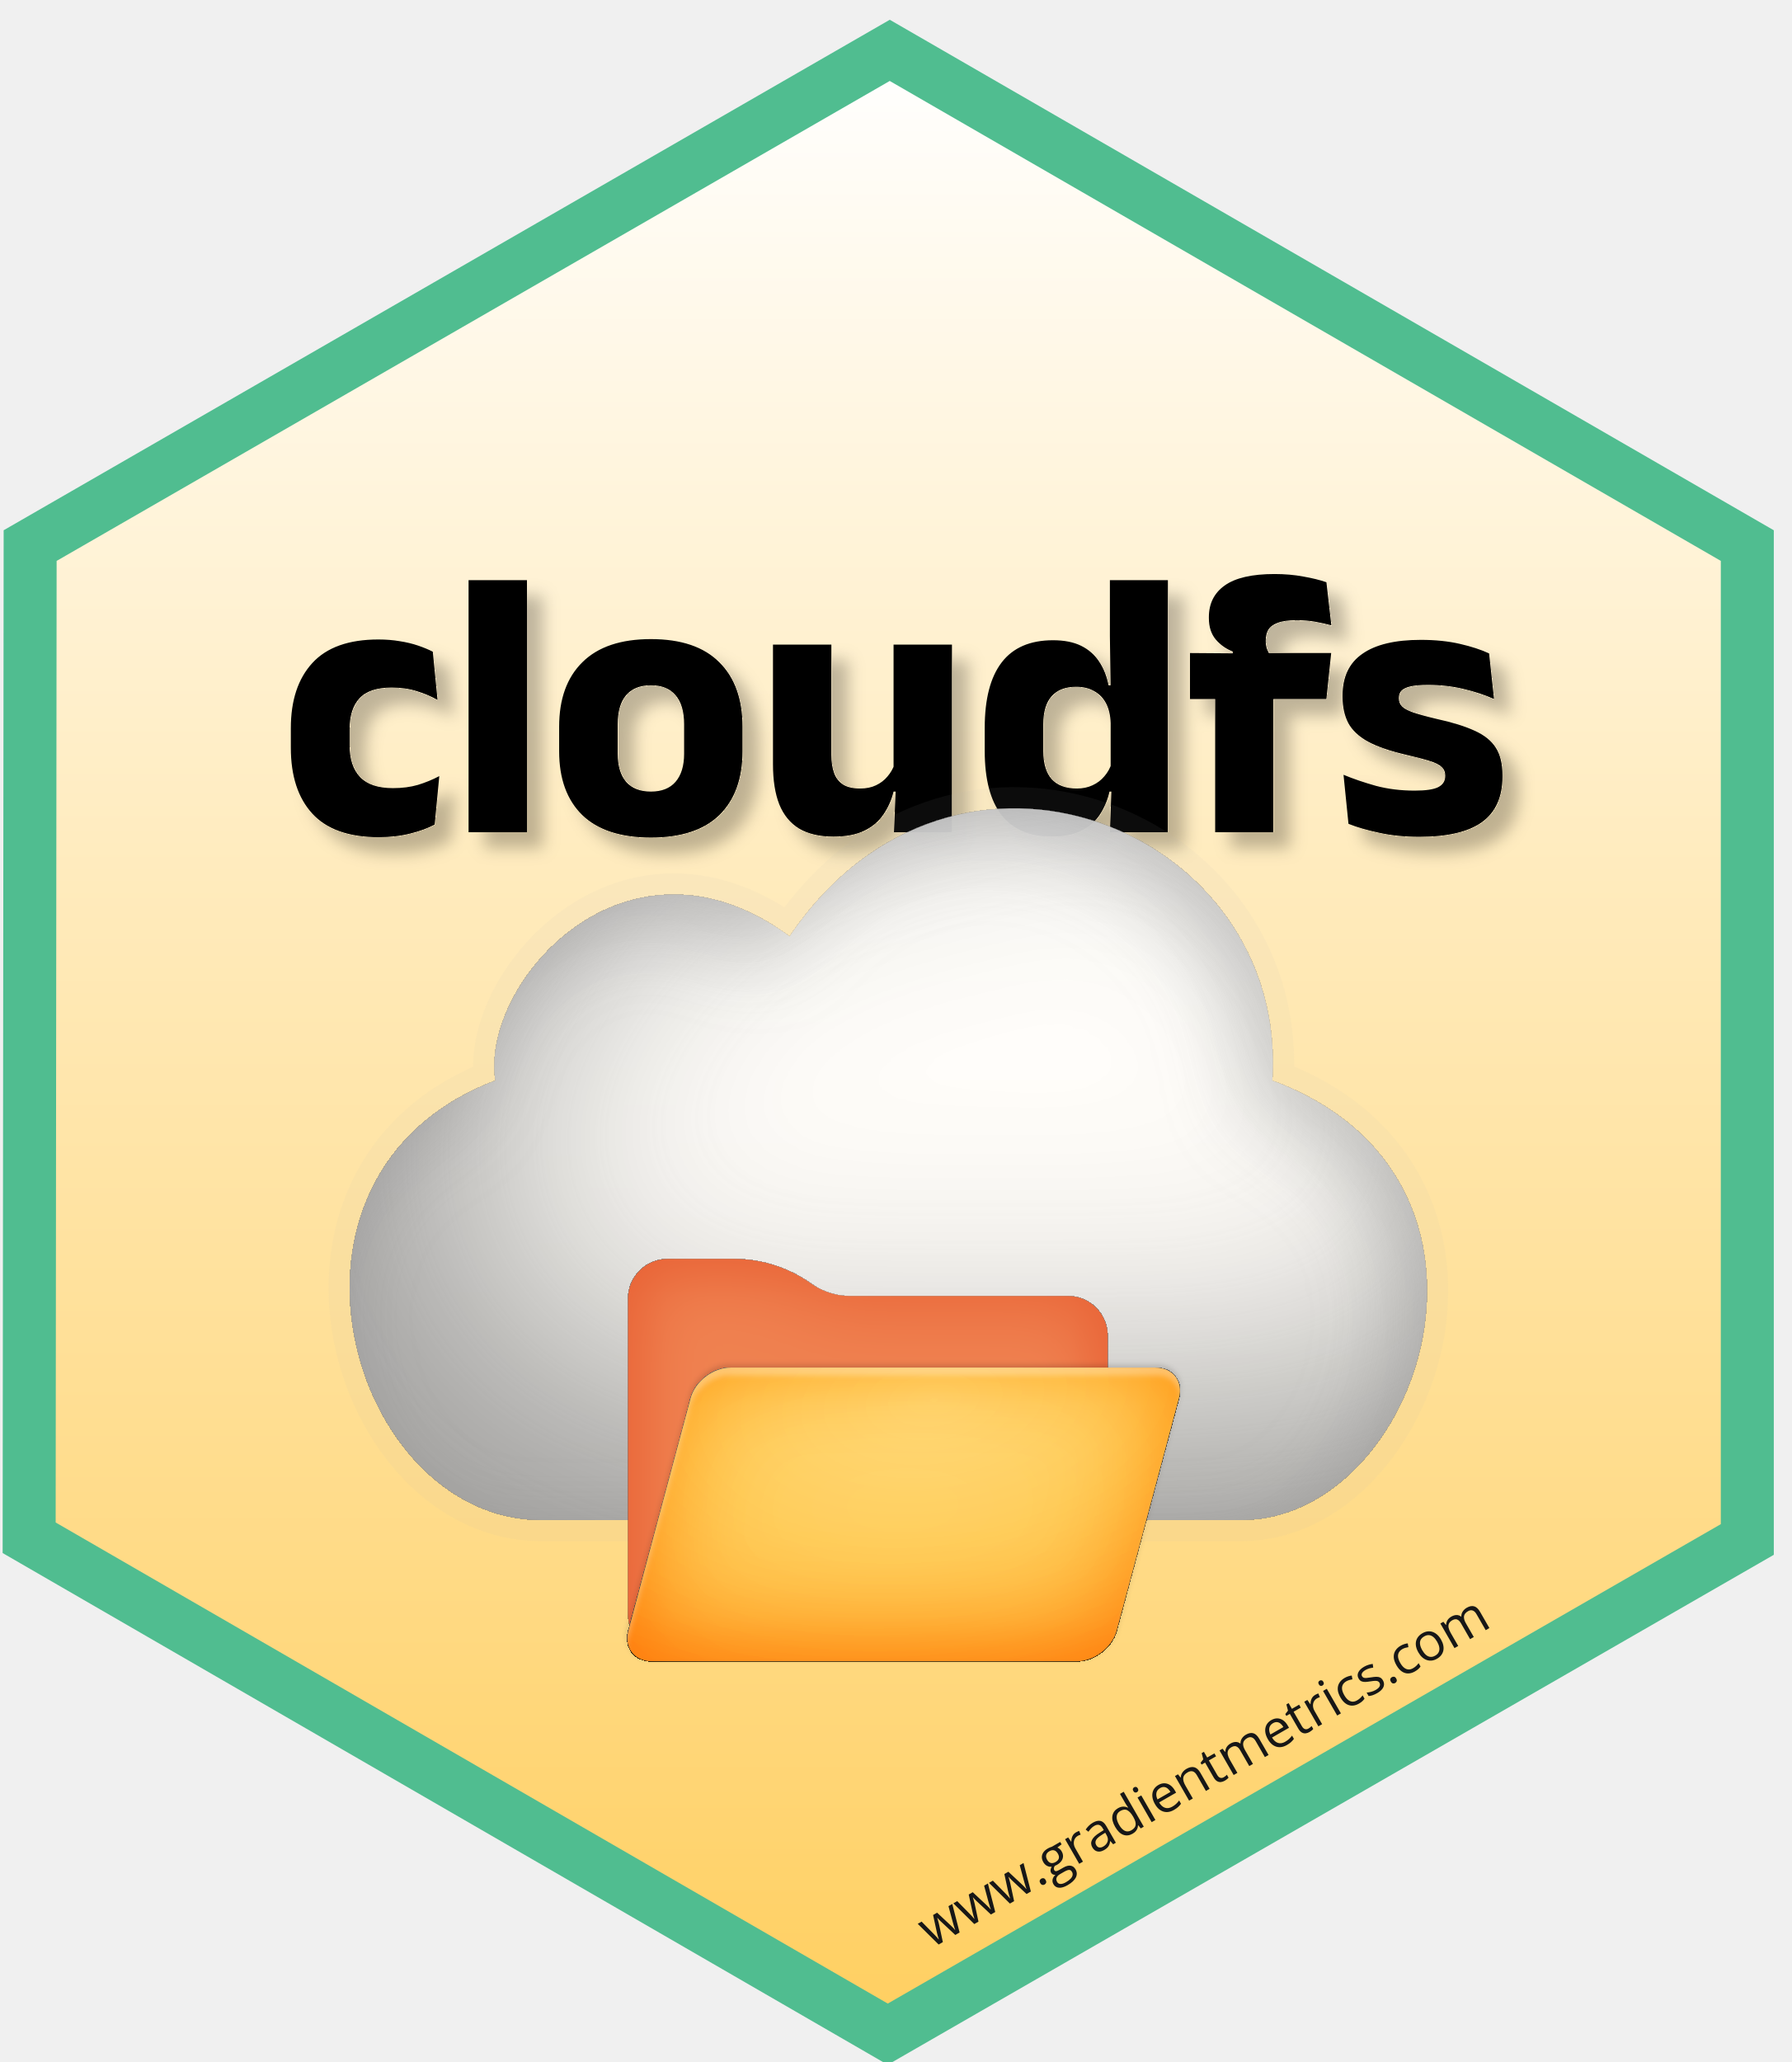
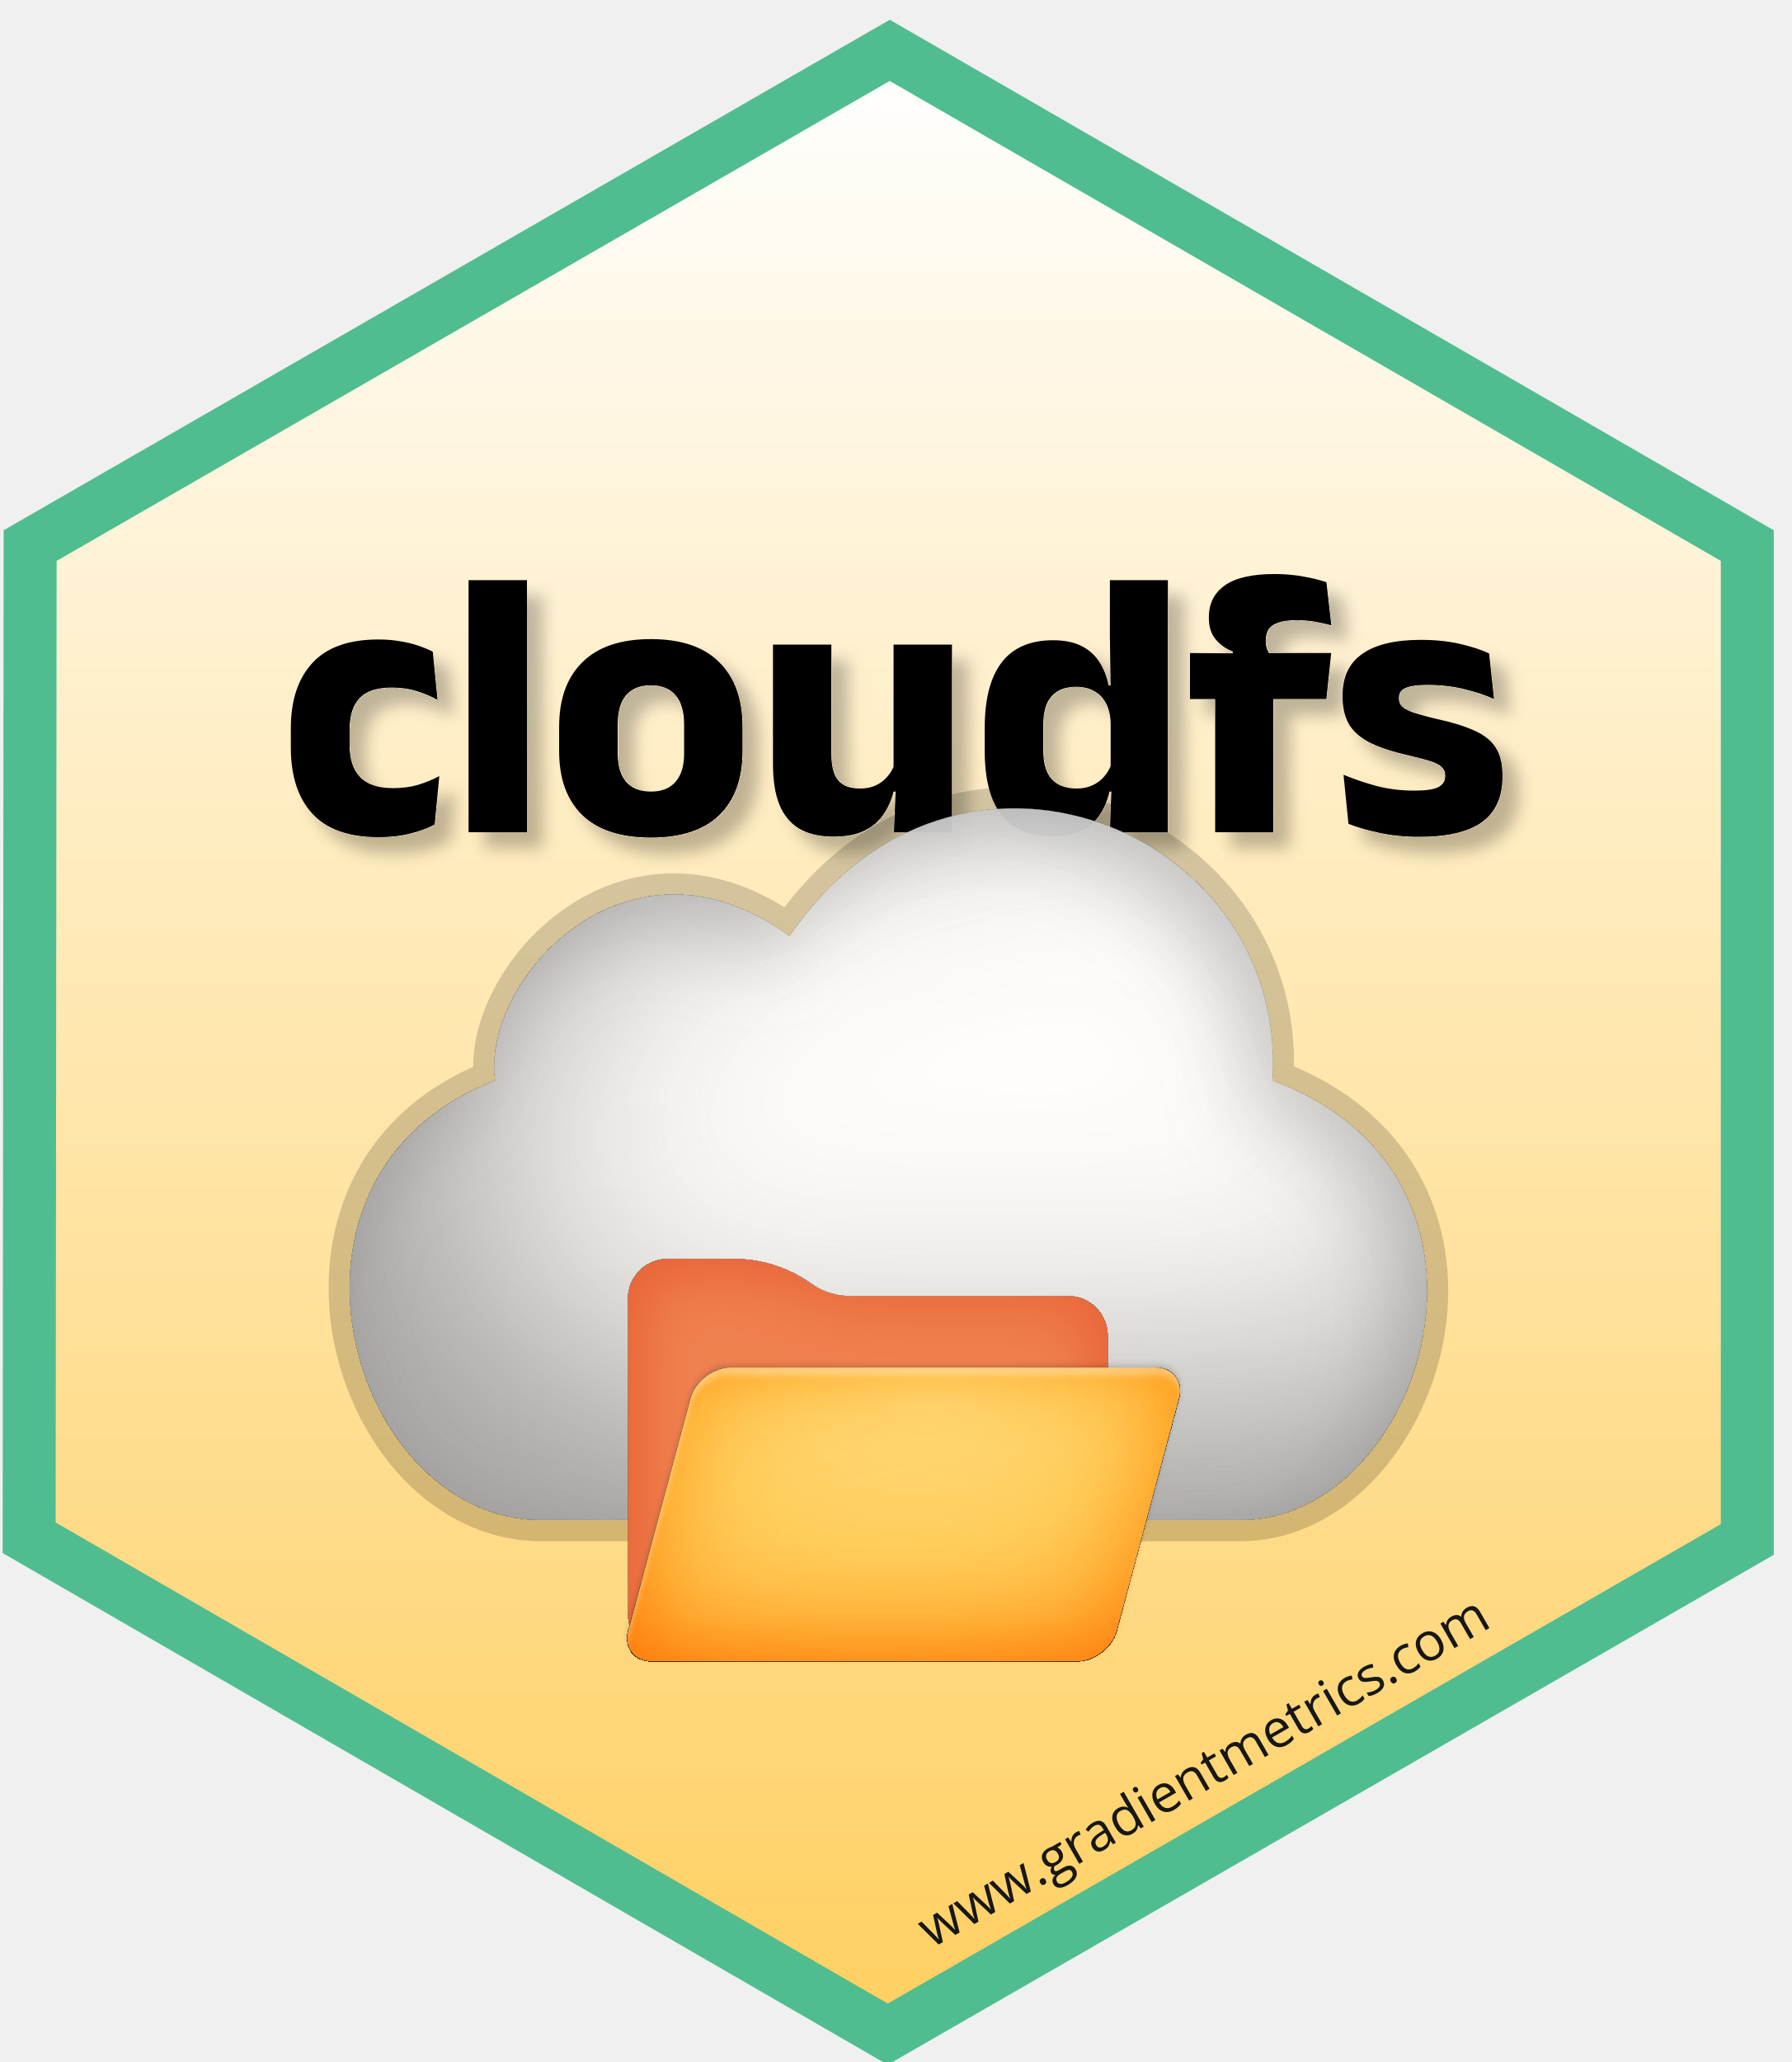
<svg xmlns="http://www.w3.org/2000/svg" width="676" height="778" viewBox="0 0 676 778" fill="none">
  <g clip-path="url(#clip0_2_2)">
    <path d="M11.375 205.85L11 580.201L335 767.5L659.375 580.85V205.85L335.76 19L11.375 205.85Z" fill="url(#paint0_linear_2_2)" stroke="#50BD90" stroke-width="20" />
    <g filter="url(#filter0_d_2_2)">
      <path d="M142.872 315.872C131.64 315.872 123.312 312.92 117.888 307.016C112.464 301.112 109.752 292.808 109.752 282.104V274.76C109.752 264.248 112.464 256.04 117.888 250.136C123.312 244.232 131.616 241.28 142.8 241.28C145.68 241.28 148.368 241.496 150.864 241.928C153.36 242.312 155.664 242.864 157.776 243.584C159.888 244.304 161.736 245.072 163.32 245.888L165.12 264.104C162.768 262.76 160.176 261.656 157.344 260.792C154.512 259.88 151.32 259.424 147.768 259.424C142.2 259.424 138.168 260.768 135.672 263.456C133.176 266.144 131.928 270.032 131.928 275.12V281.24C131.928 286.424 133.248 290.408 135.888 293.192C138.528 295.976 142.656 297.368 148.272 297.368C151.776 297.368 154.92 296.96 157.704 296.144C160.536 295.28 163.224 294.176 165.768 292.832L164.04 311.12C161.544 312.464 158.472 313.592 154.824 314.504C151.176 315.416 147.192 315.872 142.872 315.872ZM176.822 314V218.888H198.854V314H176.822ZM245.634 316.016C234.21 316.016 225.57 313.184 219.714 307.52C213.906 301.808 211.002 293.792 211.002 283.472V274.184C211.002 263.72 213.93 255.608 219.786 249.848C225.642 244.04 234.258 241.136 245.634 241.136C257.01 241.136 265.602 244.04 271.41 249.848C277.266 255.608 280.194 263.72 280.194 274.184V283.472C280.194 293.792 277.29 301.808 271.482 307.52C265.674 313.184 257.058 316.016 245.634 316.016ZM245.634 298.664C249.714 298.664 252.81 297.44 254.922 294.992C257.082 292.496 258.162 288.968 258.162 284.408V273.248C258.162 268.448 257.082 264.8 254.922 262.304C252.81 259.808 249.714 258.56 245.634 258.56C241.554 258.56 238.434 259.808 236.274 262.304C234.162 264.8 233.106 268.448 233.106 273.248V284.408C233.106 288.968 234.162 292.496 236.274 294.992C238.434 297.44 241.554 298.664 245.634 298.664ZM313.728 243.224V284.84C313.728 287.432 314.064 289.688 314.736 291.608C315.408 293.48 316.536 294.944 318.12 296C319.704 297.008 321.864 297.512 324.6 297.512C326.904 297.512 328.896 297.104 330.576 296.288C332.304 295.472 333.744 294.368 334.896 292.976C336.096 291.584 336.984 290.048 337.56 288.368L340.944 298.664H337.2C336.432 301.832 335.16 304.712 333.384 307.304C331.656 309.896 329.256 311.936 326.184 313.424C323.16 314.912 319.272 315.656 314.52 315.656C309.288 315.656 304.968 314.648 301.56 312.632C298.2 310.568 295.704 307.52 294.072 303.488C292.488 299.456 291.696 294.416 291.696 288.368V243.224H313.728ZM359.232 243.224V314H337.344L338.064 296.288L337.2 294.272V243.224H359.232ZM396.731 315.656C388.475 315.656 382.211 312.944 377.939 307.52C373.715 302.096 371.603 294.032 371.603 283.328V274.616C371.603 263.72 373.739 255.488 378.011 249.92C382.283 244.352 388.739 241.568 397.379 241.568C401.603 241.568 405.131 242.264 407.963 243.656C410.795 245.048 413.051 247.016 414.731 249.56C416.459 252.104 417.659 255.104 418.331 258.56H424.307L419.123 272.816C419.027 269.888 418.451 267.416 417.395 265.4C416.339 263.384 414.851 261.848 412.931 260.792C411.059 259.688 408.779 259.136 406.091 259.136C402.059 259.136 398.987 260.312 396.875 262.664C394.763 265.016 393.707 268.544 393.707 273.248V283.4C393.707 288.056 394.763 291.584 396.875 293.984C399.035 296.336 402.203 297.512 406.379 297.512C408.587 297.512 410.555 297.104 412.283 296.288C414.059 295.472 415.547 294.344 416.747 292.904C417.995 291.464 418.907 289.832 419.483 288.008L424.883 298.664H418.691C417.971 301.832 416.771 304.712 415.091 307.304C413.411 309.896 411.083 311.936 408.107 313.424C405.131 314.912 401.339 315.656 396.731 315.656ZM418.835 314L419.483 296.072L419.123 292.328V263.672V260.576L418.835 240.056V218.888H440.723V314H418.835ZM480.957 216.584C484.845 216.584 488.445 216.896 491.757 217.52C495.117 218.096 498.045 218.816 500.541 219.68L502.413 235.952C500.493 235.424 498.453 234.968 496.293 234.584C494.133 234.2 491.781 234.008 489.237 234.008C486.213 234.008 483.837 234.344 482.109 235.016C480.429 235.64 479.253 236.528 478.581 237.68C477.957 238.784 477.645 240.128 477.645 241.712V241.856C477.645 243.008 477.813 244.04 478.149 244.952C478.533 245.864 478.965 246.728 479.445 247.544L465.189 248.048V245.816C462.693 244.856 460.557 243.344 458.781 241.28C457.053 239.216 456.189 236.528 456.189 233.216V232.856C456.189 227.72 458.181 223.736 462.165 220.904C466.197 218.024 472.461 216.584 480.957 216.584ZM458.565 314V252.584H480.525V314H458.565ZM449.061 263.744V246.392L468.069 246.536L476.421 246.392H502.341L500.541 263.744H449.061ZM535.653 315.728C530.037 315.728 524.973 315.224 520.461 314.216C515.949 313.256 512.085 312.128 508.869 310.832L506.997 292.328C510.693 293.864 514.773 295.256 519.237 296.504C523.749 297.704 528.621 298.304 533.853 298.304C538.029 298.304 540.981 297.872 542.709 297.008C544.485 296.096 545.373 294.704 545.373 292.832V292.544C545.373 291.248 544.917 290.192 544.005 289.376C543.141 288.512 541.605 287.744 539.397 287.072C537.237 286.4 534.189 285.608 530.253 284.696C524.349 283.304 519.669 281.672 516.213 279.8C512.757 277.88 510.285 275.552 508.797 272.816C507.357 270.032 506.637 266.744 506.637 262.952V262.376C506.637 255.368 509.133 250.136 514.125 246.68C519.117 243.176 526.461 241.424 536.157 241.424C541.629 241.424 546.549 241.928 550.917 242.936C555.285 243.944 558.957 245.144 561.933 246.536L563.805 263.744C560.349 262.208 556.485 260.936 552.213 259.928C547.989 258.92 543.549 258.416 538.893 258.416C536.061 258.416 533.829 258.608 532.197 258.992C530.613 259.376 529.485 259.928 528.813 260.648C528.189 261.368 527.877 262.256 527.877 263.312V263.528C527.877 264.68 528.261 265.664 529.029 266.48C529.797 267.296 531.189 268.064 533.205 268.784C535.269 269.504 538.221 270.32 542.061 271.232C548.013 272.528 552.813 274.016 556.461 275.696C560.109 277.328 562.773 279.464 564.453 282.104C566.133 284.696 566.973 288.152 566.973 292.472V293.12C566.973 300.752 564.405 306.44 559.269 310.184C554.133 313.88 546.261 315.728 535.653 315.728Z" fill="black" />
    </g>
    <g filter="url(#filter1_ii_2_2)">
      <path d="M297.974 353.325C236.223 307.992 181.333 370.941 186.947 407.713C94.008 443.239 132.057 573.5 204.412 573.5H468.258C536.246 573.5 579.285 444.485 480.109 407.713C486.347 312.978 360.349 261.083 297.974 353.325Z" fill="white" fill-opacity="0.93" />
    </g>
-     <path d="M189.685 375.5C184.677 385.254 182.005 395.669 182.644 405.121C136.32 424.308 122.688 466.934 129.763 504.666C136.905 542.753 165.589 577.5 204.412 577.5H468.258C504.933 577.5 533.748 543.019 540.803 505.128C544.368 485.977 542.533 465.481 533.218 447.306C524.212 429.735 508.353 414.608 484.255 405.021C487.935 309.308 361.779 257.634 296.993 347.739C282.095 337.662 267.436 333.426 253.756 333.527C239.081 333.635 225.825 338.73 214.889 346.464C203.971 354.185 195.288 364.586 189.685 375.5Z" stroke="#B4B4B4" stroke-opacity="0.07" stroke-width="8" />
+     <path d="M189.685 375.5C184.677 385.254 182.005 395.669 182.644 405.121C136.32 424.308 122.688 466.934 129.763 504.666C136.905 542.753 165.589 577.5 204.412 577.5H468.258C504.933 577.5 533.748 543.019 540.803 505.128C544.368 485.977 542.533 465.481 533.218 447.306C524.212 429.735 508.353 414.608 484.255 405.021C487.935 309.308 361.779 257.634 296.993 347.739C282.095 337.662 267.436 333.426 253.756 333.527C239.081 333.635 225.825 338.73 214.889 346.464C203.971 354.185 195.288 364.586 189.685 375.5Z" stroke="black" stroke-opacity="0.17" stroke-width="8" />
    <path d="M360.488 730.07L355.733 725.617C355.526 725.428 355.326 725.243 355.132 725.062C354.94 724.871 354.757 724.691 354.584 724.52C354.413 724.341 354.255 724.176 354.109 724.027C353.966 723.869 353.843 723.734 353.74 723.62L353.681 723.654C353.733 723.797 353.791 723.97 353.855 724.173C353.916 724.371 353.979 724.59 354.042 724.832C354.111 725.07 354.181 725.322 354.252 725.589C354.32 725.851 354.381 726.12 354.435 726.397L355.797 732.766L354.214 733.676L346.324 725.865L347.78 725.029L352.062 729.382C352.347 729.669 352.624 729.956 352.895 730.244C353.168 730.523 353.417 730.793 353.642 731.054C353.869 731.306 354.059 731.531 354.21 731.729L354.278 731.691C354.231 731.53 354.17 731.34 354.096 731.119C354.028 730.896 353.956 730.659 353.88 730.41C353.807 730.152 353.738 729.895 353.673 729.639C353.606 729.377 353.546 729.13 353.495 728.897L352.115 722.537L353.631 721.666L358.367 726.086C358.607 726.308 358.851 726.543 359.099 726.791C359.352 727.036 359.592 727.277 359.819 727.515C360.043 727.747 360.23 727.962 360.382 728.161L360.449 728.122C360.362 727.917 360.268 727.655 360.168 727.337C360.067 727.019 359.96 726.668 359.844 726.284C359.734 725.897 359.624 725.502 359.513 725.101L357.924 719.199L359.355 718.377L362.122 729.131L360.488 730.07ZM373.934 722.344L369.178 717.891C368.972 717.701 368.772 717.516 368.577 717.335C368.386 717.145 368.203 716.964 368.03 716.793C367.859 716.614 367.701 716.449 367.555 716.3C367.412 716.142 367.289 716.007 367.186 715.893L367.126 715.927C367.178 716.07 367.237 716.243 367.301 716.446C367.362 716.644 367.424 716.864 367.488 717.105C367.557 717.343 367.627 717.596 367.698 717.863C367.766 718.124 367.827 718.393 367.881 718.67L369.243 725.039L367.66 725.949L359.77 718.139L361.226 717.302L365.508 721.656C365.793 721.942 366.07 722.23 366.341 722.517C366.613 722.796 366.862 723.066 367.088 723.327C367.315 723.579 367.505 723.804 367.656 724.003L367.724 723.964C367.677 723.803 367.616 723.613 367.542 723.392C367.474 723.169 367.402 722.933 367.326 722.683C367.253 722.425 367.184 722.168 367.119 721.912C367.052 721.651 366.992 721.403 366.941 721.17L365.561 714.811L367.077 713.94L371.813 718.359C372.053 718.581 372.297 718.816 372.545 719.065C372.798 719.309 373.038 719.551 373.265 719.788C373.488 720.02 373.676 720.236 373.827 720.434L373.895 720.395C373.807 720.19 373.713 719.929 373.613 719.611C373.513 719.293 373.405 718.942 373.29 718.558C373.18 718.17 373.069 717.776 372.959 717.374L371.37 711.473L372.801 710.65L375.568 721.405L373.934 722.344ZM387.38 714.617L382.624 710.164C382.418 709.974 382.217 709.789 382.023 709.608C381.831 709.418 381.649 709.237 381.476 709.067C381.305 708.887 381.146 708.723 381.001 708.574C380.857 708.416 380.734 708.28 380.632 708.166L380.572 708.2C380.624 708.343 380.682 708.516 380.747 708.72C380.808 708.917 380.87 709.137 380.934 709.378C381.003 709.616 381.073 709.869 381.144 710.136C381.212 710.397 381.272 710.666 381.326 710.943L382.689 717.313L381.105 718.222L373.215 710.412L374.672 709.575L378.953 713.929C379.238 714.216 379.516 714.503 379.786 714.79C380.059 715.069 380.308 715.339 380.533 715.6C380.761 715.852 380.95 716.078 381.102 716.276L381.17 716.237C381.122 716.076 381.062 715.886 380.988 715.666C380.919 715.442 380.847 715.206 380.772 714.956C380.698 714.698 380.629 714.441 380.565 714.185C380.497 713.924 380.438 713.677 380.386 713.443L379.007 707.084L380.523 706.213L385.259 710.632C385.499 710.854 385.743 711.09 385.991 711.338C386.244 711.583 386.484 711.824 386.711 712.062C386.934 712.294 387.122 712.509 387.273 712.707L387.341 712.668C387.253 712.463 387.159 712.202 387.059 711.884C386.959 711.566 386.851 711.215 386.736 710.831C386.626 710.443 386.515 710.049 386.404 709.647L384.815 703.746L386.246 702.924L389.014 713.678L387.38 714.617ZM392.565 710.488C392.338 710.093 392.273 709.759 392.371 709.485C392.465 709.205 392.651 708.986 392.928 708.827C393.216 708.661 393.507 708.607 393.802 708.662C394.093 708.713 394.353 708.935 394.58 709.33C394.804 709.72 394.869 710.062 394.775 710.356C394.678 710.644 394.485 710.871 394.198 711.037C393.921 711.196 393.636 711.243 393.344 711.178C393.048 711.108 392.788 710.878 392.565 710.488ZM402.823 711.306C401.603 712.007 400.532 712.319 399.609 712.241C398.689 712.169 397.994 711.724 397.523 710.905C397.189 710.324 397.087 709.722 397.217 709.099C397.353 708.472 397.71 707.904 398.286 707.392C397.979 707.418 397.673 707.369 397.368 707.244C397.069 707.115 396.835 706.904 396.666 706.611C396.472 706.272 396.395 705.922 396.435 705.561C396.478 705.191 396.625 704.776 396.879 704.315C396.28 704.396 395.693 704.29 395.119 703.997C394.548 703.695 394.082 703.23 393.722 702.604C393.339 701.938 393.151 701.291 393.158 700.663C393.163 700.03 393.356 699.439 393.738 698.889C394.12 698.339 394.684 697.85 395.429 697.421C395.593 697.327 395.761 697.242 395.935 697.165C396.111 697.079 396.283 697.006 396.451 696.946C396.617 696.881 396.766 696.833 396.898 696.802L400.082 694.973L400.602 695.879L399.014 697.074C399.309 697.196 399.603 697.381 399.894 697.626C400.186 697.872 400.44 698.184 400.657 698.562C401.189 699.488 401.299 700.404 400.987 701.312C400.672 702.214 399.967 702.979 398.872 703.609C398.612 703.758 398.334 703.888 398.037 703.998C397.848 704.31 397.734 704.601 397.694 704.871C397.66 705.139 397.713 705.394 397.852 705.636C397.956 705.817 398.092 705.93 398.261 705.976C398.436 706.018 398.642 706.005 398.88 705.936C399.115 705.861 399.379 705.739 399.673 705.57L401.307 704.631C402.317 704.051 403.212 703.818 403.992 703.933C404.777 704.045 405.403 704.507 405.87 705.32C406.46 706.348 406.495 707.375 405.975 708.403C405.454 709.43 404.403 710.398 402.823 711.306ZM402.232 710.181C403 709.74 403.59 709.296 404.001 708.85C404.422 708.405 404.672 707.965 404.751 707.529C404.84 707.095 404.769 706.677 404.539 706.277C404.325 705.904 404.078 705.671 403.798 705.576C403.522 705.487 403.202 705.506 402.839 705.632C402.473 705.752 402.052 705.948 401.578 706.221L399.97 707.145C399.552 707.385 399.225 707.66 398.989 707.968C398.753 708.276 398.624 708.606 398.6 708.957C398.583 709.305 398.682 709.668 398.9 710.047C399.188 710.549 399.619 710.808 400.192 710.825C400.768 710.847 401.448 710.632 402.232 710.181ZM398.334 702.555C399.006 702.169 399.414 701.709 399.558 701.176C399.702 700.643 399.587 700.051 399.214 699.402C398.815 698.708 398.345 698.288 397.802 698.141C397.257 697.989 396.648 698.106 395.977 698.492C395.333 698.862 394.94 699.328 394.798 699.89C394.658 700.444 394.786 701.065 395.182 701.754C395.545 702.386 395.999 702.771 396.543 702.908C397.088 703.046 397.685 702.928 398.334 702.555ZM406.04 691.346C406.226 691.239 406.427 691.139 406.643 691.045C406.856 690.945 407.051 690.866 407.229 690.809L407.8 692.215C407.625 692.264 407.438 692.33 407.239 692.414C407.04 692.499 406.858 692.588 406.695 692.682C406.322 692.896 406.013 693.175 405.767 693.519C405.524 693.854 405.36 694.234 405.274 694.659C405.184 695.078 405.182 695.526 405.268 696.002C405.351 696.473 405.53 696.948 405.806 697.428L408.667 702.406L407.253 703.219L401.92 693.939L403.089 693.267L404.224 694.89L404.283 694.856C404.277 694.402 404.329 693.955 404.437 693.517C404.543 693.074 404.725 692.665 404.983 692.291C405.247 691.914 405.599 691.599 406.04 691.346ZM412.4 687.714C413.506 687.078 414.47 686.855 415.292 687.043C416.113 687.232 416.837 687.871 417.463 688.96L421.088 695.268L420.064 695.857L419.005 694.641L418.937 694.68C418.872 695.168 418.765 695.609 418.616 696.002C418.463 696.39 418.235 696.751 417.93 697.083C417.628 697.407 417.209 697.723 416.673 698.031C416.108 698.355 415.549 698.545 414.995 698.601C414.447 698.653 413.931 698.552 413.447 698.297C412.968 698.039 412.552 697.602 412.198 696.987C411.666 696.061 411.624 695.139 412.073 694.221C412.521 693.302 413.483 692.389 414.959 691.481L416.52 690.494L416.194 689.926C415.733 689.125 415.238 688.662 414.709 688.538C414.18 688.414 413.602 688.532 412.975 688.892C412.49 689.171 412.068 689.508 411.708 689.902C411.349 690.296 411.027 690.703 410.742 691.122L409.698 690.303C409.992 689.849 410.366 689.389 410.821 688.926C411.275 688.462 411.801 688.058 412.4 687.714ZM417.072 691.494L415.692 692.366C414.561 693.076 413.854 693.734 413.571 694.339C413.289 694.945 413.322 695.552 413.673 696.162C413.978 696.693 414.364 696.993 414.832 697.062C415.299 697.131 415.799 697.013 416.329 696.708C417.153 696.234 417.696 695.618 417.959 694.859C418.221 694.1 418.089 693.264 417.564 692.349L417.072 691.494ZM427.384 691.876C426.21 692.551 425.048 692.685 423.899 692.279C422.755 691.87 421.729 690.875 420.821 689.295C419.903 687.697 419.56 686.291 419.793 685.076C420.023 683.855 420.719 682.911 421.882 682.243C422.373 681.96 422.839 681.779 423.28 681.698C423.722 681.617 424.139 681.61 424.53 681.678C424.919 681.74 425.283 681.857 425.623 682.03L425.724 681.972C425.601 681.81 425.441 681.583 425.243 681.291C425.045 680.999 424.891 680.757 424.781 680.565L422.645 676.848L424.05 676.04L431.621 689.215L430.487 689.867L429.516 688.668L429.457 688.702C429.441 689.079 429.362 689.459 429.221 689.84C429.085 690.218 428.87 690.582 428.576 690.932C428.283 691.272 427.886 691.587 427.384 691.876ZM426.932 690.581C427.926 690.01 428.466 689.324 428.554 688.523C428.642 687.721 428.366 686.765 427.727 685.653L427.581 685.399C426.903 684.219 426.185 683.426 425.426 683.021C424.674 682.613 423.781 682.706 422.748 683.299C421.884 683.795 421.429 684.5 421.383 685.413C421.333 686.32 421.638 687.346 422.296 688.492C422.952 689.632 423.669 690.391 424.45 690.769C425.235 691.143 426.063 691.08 426.932 690.581ZM430.675 677.415L436.007 686.695L434.602 687.503L429.269 678.223L430.675 677.415ZM427.994 674.337C428.225 674.204 428.467 674.167 428.718 674.225C428.972 674.275 429.189 674.458 429.371 674.774C429.549 675.084 429.598 675.364 429.516 675.614C429.44 675.861 429.286 676.05 429.055 676.183C428.812 676.323 428.565 676.363 428.314 676.305C428.068 676.243 427.856 676.057 427.677 675.747C427.496 675.431 427.442 675.154 427.516 674.916C427.592 674.67 427.751 674.477 427.994 674.337ZM437.131 673.479C437.921 673.025 438.699 672.811 439.465 672.837C440.23 672.862 440.944 673.105 441.607 673.565C442.266 674.02 442.837 674.668 443.321 675.509L443.822 676.381L437.412 680.065C438.055 681.144 438.803 681.818 439.656 682.087C440.508 682.355 441.411 682.215 442.365 681.667C442.952 681.33 443.441 680.978 443.831 680.611C444.221 680.244 444.598 679.817 444.964 679.329L445.674 680.565C445.326 681.043 444.948 681.463 444.54 681.825C444.138 682.184 443.624 682.543 442.997 682.903C442.105 683.416 441.222 683.683 440.349 683.705C439.477 683.717 438.656 683.476 437.883 682.981C437.111 682.487 436.431 681.728 435.844 680.707C435.27 679.708 434.94 678.748 434.855 677.829C434.772 676.9 434.921 676.063 435.304 675.318C435.692 674.569 436.301 673.956 437.131 673.479ZM437.776 674.641C437.025 675.072 436.568 675.662 436.404 676.409C436.24 677.156 436.369 677.995 436.79 678.924L441.701 676.102C441.378 675.552 441.011 675.117 440.602 674.796C440.195 674.467 439.756 674.284 439.284 674.247C438.809 674.205 438.306 674.336 437.776 674.641ZM447.689 667.412C448.79 666.779 449.778 666.572 450.654 666.789C451.527 667.001 452.305 667.703 452.99 668.894L456.464 674.939L455.075 675.737L451.655 669.785C451.21 669.012 450.7 668.535 450.124 668.356C449.553 668.173 448.904 668.291 448.176 668.709C447.148 669.3 446.593 670.005 446.509 670.827C446.426 671.648 446.702 672.612 447.338 673.719L450.131 678.579L448.725 679.387L443.392 670.107L444.527 669.455L445.507 670.671L445.583 670.627C445.593 670.186 445.687 669.768 445.865 669.373C446.04 668.972 446.284 668.606 446.598 668.276C446.908 667.94 447.272 667.652 447.689 667.412ZM461.793 670.571C462.024 670.438 462.25 670.282 462.47 670.103C462.69 669.924 462.86 669.762 462.98 669.618L463.608 670.71C463.486 670.878 463.293 671.071 463.029 671.291C462.77 671.507 462.502 671.694 462.226 671.853C461.735 672.136 461.24 672.307 460.742 672.368C460.241 672.423 459.75 672.315 459.271 672.042C458.797 671.766 458.351 671.264 457.932 670.536L454.77 665.033L453.449 665.792L453.055 665.106L454.068 663.792L453.468 661.455L454.315 660.969L455.551 663.119L458.269 661.557L458.901 662.658L456.184 664.22L459.322 669.681C459.656 670.263 460.038 670.621 460.469 670.757C460.906 670.889 461.347 670.827 461.793 670.571ZM470.186 654.484C471.208 653.897 472.133 653.722 472.96 653.96C473.784 654.192 474.536 654.898 475.214 656.078L478.707 662.157L477.319 662.955L473.864 656.943C473.432 656.193 472.946 655.725 472.404 655.541C471.865 655.347 471.277 655.434 470.639 655.8C469.742 656.316 469.239 656.951 469.131 657.703C469.023 658.456 469.259 659.338 469.84 660.348L472.822 665.539L471.425 666.341L467.971 660.33C467.682 659.827 467.369 659.452 467.03 659.203C466.698 658.951 466.341 658.826 465.959 658.828C465.579 658.821 465.172 658.942 464.737 659.192C464.122 659.545 463.701 659.956 463.475 660.424C463.248 660.892 463.194 661.426 463.314 662.026C463.436 662.617 463.706 663.276 464.124 664.005L466.946 668.915L465.541 669.723L460.208 660.443L461.343 659.791L462.308 660.982L462.385 660.938C462.386 660.509 462.465 660.104 462.62 659.721C462.776 659.339 462.996 658.991 463.281 658.677C463.567 658.363 463.907 658.092 464.302 657.865C465.007 657.46 465.674 657.254 466.3 657.246C466.929 657.23 467.505 657.429 468.028 657.842L468.104 657.798C468.101 657.087 468.29 656.449 468.671 655.884C469.049 655.314 469.554 654.847 470.186 654.484ZM479.737 648.995C480.528 648.541 481.306 648.327 482.071 648.352C482.837 648.378 483.551 648.621 484.213 649.081C484.873 649.536 485.444 650.184 485.927 651.025L486.428 651.897L480.019 655.58C480.662 656.66 481.409 657.334 482.262 657.602C483.115 657.871 484.018 657.731 484.972 657.183C485.559 656.845 486.047 656.493 486.437 656.127C486.827 655.76 487.205 655.333 487.57 654.845L488.281 656.081C487.932 656.559 487.554 656.979 487.147 657.341C486.744 657.7 486.23 658.059 485.604 658.419C484.712 658.932 483.829 659.199 482.955 659.22C482.084 659.233 481.262 658.992 480.49 658.497C479.717 658.002 479.038 657.244 478.45 656.222C477.876 655.223 477.546 654.264 477.461 653.344C477.378 652.416 477.528 651.579 477.91 650.833C478.299 650.085 478.908 649.472 479.737 648.995ZM480.382 650.156C479.631 650.588 479.174 651.177 479.01 651.925C478.847 652.672 478.976 653.51 479.397 654.439L484.308 651.617C483.984 651.067 483.618 650.632 483.208 650.312C482.801 649.983 482.362 649.799 481.89 649.763C481.416 649.72 480.913 649.851 480.382 650.156ZM493.765 652.198C493.996 652.065 494.222 651.909 494.442 651.73C494.662 651.551 494.832 651.389 494.952 651.245L495.579 652.337C495.458 652.505 495.265 652.698 495.001 652.918C494.742 653.134 494.474 653.321 494.198 653.48C493.707 653.763 493.212 653.934 492.714 653.995C492.213 654.051 491.722 653.942 491.243 653.669C490.769 653.393 490.323 652.891 489.904 652.163L486.741 646.66L485.421 647.419L485.026 646.733L486.039 645.419L485.44 643.082L486.287 642.596L487.523 644.746L490.241 643.184L490.873 644.285L488.155 645.847L491.294 651.308C491.628 651.89 492.01 652.248 492.441 652.384C492.877 652.516 493.319 652.454 493.765 652.198ZM496.299 639.478C496.485 639.371 496.687 639.27 496.903 639.176C497.116 639.076 497.311 638.998 497.488 638.941L498.06 640.347C497.885 640.395 497.698 640.461 497.498 640.546C497.299 640.63 497.118 640.719 496.954 640.813C496.581 641.027 496.272 641.306 496.027 641.65C495.784 641.985 495.619 642.365 495.533 642.79C495.444 643.209 495.442 643.657 495.528 644.133C495.611 644.604 495.79 645.079 496.066 645.559L498.927 650.538L497.513 651.35L492.18 642.07L493.348 641.399L494.484 643.022L494.543 642.987C494.537 642.533 494.588 642.087 494.697 641.649C494.802 641.205 494.984 640.796 495.243 640.423C495.507 640.046 495.859 639.731 496.299 639.478ZM500.681 637.185L506.014 646.465L504.608 647.273L499.275 637.993L500.681 637.185ZM498 634.108C498.231 633.975 498.473 633.937 498.724 633.996C498.978 634.045 499.195 634.228 499.377 634.544C499.555 634.854 499.604 635.135 499.522 635.384C499.446 635.631 499.292 635.82 499.061 635.953C498.818 636.093 498.571 636.134 498.32 636.075C498.074 636.014 497.862 635.828 497.684 635.517C497.502 635.201 497.448 634.924 497.522 634.687C497.598 634.44 497.757 634.247 498 634.108ZM512.808 642.786C511.973 643.266 511.137 643.517 510.302 643.539C509.466 643.561 508.668 643.322 507.906 642.82C507.145 642.319 506.457 641.532 505.84 640.46C505.195 639.337 504.854 638.312 504.818 637.387C504.784 636.453 504.998 635.624 505.461 634.9C505.924 634.176 506.575 633.572 507.416 633.089C507.879 632.823 508.353 632.615 508.837 632.464C509.323 632.305 509.746 632.216 510.103 632.198L510.356 633.618C510.009 633.668 509.623 633.754 509.199 633.878C508.78 633.999 508.41 634.151 508.088 634.336C507.445 634.706 506.988 635.152 506.718 635.676C506.453 636.195 506.368 636.785 506.462 637.445C506.561 638.101 506.836 638.821 507.287 639.606C507.718 640.357 508.188 640.939 508.696 641.353C509.21 641.763 509.751 641.993 510.32 642.042C510.891 642.082 511.484 641.925 512.099 641.571C512.59 641.289 513.004 640.983 513.341 640.655C513.675 640.32 513.962 639.99 514.202 639.664L514.922 640.917C514.703 641.254 514.425 641.575 514.09 641.88C513.761 642.182 513.333 642.484 512.808 642.786ZM521.852 633.984C522.193 634.577 522.33 635.162 522.265 635.741C522.201 636.31 521.952 636.855 521.515 637.377C521.084 637.894 520.488 638.372 519.726 638.81C519.077 639.183 518.486 639.455 517.953 639.626C517.421 639.797 516.923 639.891 516.461 639.91L515.716 638.614C516.201 638.583 516.75 638.493 517.363 638.344C517.975 638.194 518.555 637.962 519.103 637.648C519.905 637.187 520.411 636.723 520.623 636.256C520.835 635.789 520.813 635.332 520.557 634.886C520.411 634.632 520.21 634.451 519.953 634.344C519.698 634.227 519.349 634.176 518.907 634.19C518.461 634.198 517.876 634.264 517.151 634.388C516.429 634.503 515.787 634.575 515.226 634.605C514.667 634.625 514.176 634.543 513.754 634.358C513.338 634.169 512.982 633.818 512.687 633.304C512.236 632.519 512.207 631.736 512.599 630.955C512.994 630.166 513.707 629.474 514.74 628.88C515.299 628.559 515.854 628.315 516.404 628.149C516.957 627.974 517.498 627.858 518.029 627.801L518.202 629.2C517.724 629.257 517.235 629.354 516.736 629.491C516.236 629.628 515.761 629.826 515.309 630.085C514.66 630.458 514.222 630.853 513.995 631.268C513.774 631.681 513.771 632.073 513.985 632.446C514.15 632.733 514.366 632.925 514.631 633.021C514.901 633.113 515.262 633.139 515.711 633.098C516.161 633.057 516.74 632.98 517.448 632.866C518.152 632.746 518.783 632.681 519.339 632.669C519.892 632.651 520.376 632.741 520.79 632.939C521.206 633.128 521.56 633.476 521.852 633.984ZM524.855 634.466C524.628 634.071 524.563 633.737 524.661 633.463C524.756 633.183 524.941 632.964 525.218 632.805C525.506 632.639 525.797 632.584 526.092 632.64C526.384 632.69 526.643 632.913 526.87 633.308C527.094 633.698 527.159 634.039 527.065 634.334C526.968 634.622 526.776 634.849 526.488 635.015C526.211 635.174 525.927 635.221 525.634 635.156C525.339 635.086 525.079 634.856 524.855 634.466ZM533.942 630.641C533.107 631.121 532.271 631.372 531.436 631.394C530.6 631.416 529.801 631.177 529.04 630.676C528.279 630.174 527.591 629.388 526.974 628.315C526.329 627.192 525.988 626.167 525.952 625.242C525.918 624.308 526.132 623.479 526.595 622.755C527.057 622.031 527.709 621.427 528.55 620.944C529.013 620.678 529.487 620.47 529.971 620.319C530.457 620.16 530.88 620.071 531.237 620.053L531.49 621.474C531.143 621.523 530.757 621.609 530.333 621.733C529.914 621.854 529.544 622.006 529.222 622.191C528.578 622.561 528.122 623.008 527.852 623.531C527.587 624.051 527.502 624.64 527.596 625.3C527.695 625.956 527.97 626.677 528.421 627.461C528.852 628.212 529.322 628.794 529.83 629.208C530.344 629.619 530.885 629.848 531.454 629.897C532.025 629.937 532.618 629.78 533.233 629.426C533.724 629.144 534.138 628.839 534.475 628.51C534.808 628.176 535.096 627.845 535.336 627.519L536.056 628.773C535.837 629.109 535.559 629.43 535.224 629.735C534.895 630.037 534.467 630.339 533.942 630.641ZM543.768 618.574C544.206 619.336 544.498 620.073 544.644 620.785C544.79 621.497 544.796 622.166 544.66 622.792C544.524 623.418 544.254 623.994 543.85 624.519C543.449 625.035 542.915 625.485 542.249 625.867C541.628 626.224 540.996 626.445 540.353 626.529C539.713 626.604 539.086 626.544 538.471 626.349C537.861 626.151 537.28 625.813 536.727 625.335C536.18 624.853 535.688 624.231 535.25 623.469C534.666 622.453 534.342 621.49 534.278 620.581C534.21 619.667 534.388 618.84 534.812 618.101C535.238 617.353 535.894 616.724 536.78 616.215C537.627 615.728 538.475 615.492 539.325 615.507C540.18 615.519 540.989 615.783 541.75 616.298C542.515 616.805 543.187 617.564 543.768 618.574ZM536.706 622.632C537.135 623.377 537.605 623.967 538.117 624.401C538.629 624.835 539.177 625.083 539.761 625.145C540.345 625.208 540.962 625.052 541.611 624.679C542.254 624.31 542.696 623.857 542.936 623.321C543.182 622.782 543.247 622.181 543.129 621.52C543.012 620.859 542.74 620.156 542.312 619.411C541.887 618.672 541.421 618.091 540.916 617.668C540.407 617.239 539.862 616.997 539.281 616.94C538.7 616.883 538.082 617.043 537.428 617.42C536.462 617.974 535.937 618.7 535.852 619.598C535.773 620.492 536.058 621.503 536.706 622.632ZM553.52 606.595C554.542 606.008 555.466 605.833 556.294 606.071C557.118 606.303 557.869 607.009 558.547 608.189L562.041 614.268L560.652 615.066L557.197 609.055C556.766 608.304 556.279 607.836 555.738 607.652C555.199 607.459 554.61 607.545 553.972 607.912C553.075 608.428 552.572 609.062 552.464 609.815C552.356 610.568 552.593 611.449 553.173 612.46L556.156 617.65L554.759 618.453L551.304 612.441C551.015 611.939 550.702 611.563 550.364 611.315C550.031 611.063 549.674 610.938 549.292 610.939C548.913 610.932 548.506 611.054 548.071 611.303C547.456 611.657 547.035 612.068 546.808 612.536C546.581 613.004 546.528 613.538 546.647 614.138C546.769 614.728 547.039 615.388 547.458 616.116L550.28 621.027L548.874 621.835L543.541 612.555L544.676 611.903L545.642 613.093L545.718 613.05C545.719 612.621 545.798 612.215 545.954 611.833C546.109 611.451 546.33 611.102 546.615 610.788C546.9 610.474 547.24 610.204 547.635 609.977C548.341 609.571 549.007 609.365 549.634 609.358C550.263 609.342 550.838 609.54 551.361 609.953L551.437 609.909C551.434 609.198 551.623 608.56 552.004 607.995C552.382 607.425 552.888 606.958 553.52 606.595Z" fill="#171717" />
    <g filter="url(#filter2_i_2_2)">
      <path d="M237 490C237 481.716 243.716 475 252 475H277.02C287.407 475 297.647 478.314 306.111 484.333V484.333C310.343 487.343 315.463 489 320.656 489H403C411.284 489 418 495.716 418 504V609C418 617.284 411.284 624 403 624H252C243.716 624 237 617.284 237 609V490Z" fill="#EF8150" />
    </g>
    <g filter="url(#filter3_diii_2_2)">
      <rect width="184.299" height="114.756" rx="12" transform="matrix(1 0 -0.258819 0.965926 263.701 516)" fill="#FFCF60" />
      <rect width="184.299" height="114.756" rx="12" transform="matrix(1 0 -0.258819 0.965926 263.701 516)" fill="url(#paint1_radial_2_2)" fill-opacity="0.5" style="mix-blend-mode:soft-light" />
    </g>
  </g>
  <defs>
    <filter id="filter0_d_2_2" x="109.752" y="216.584" width="469.221" height="111.432" filterUnits="userSpaceOnUse" color-interpolation-filters="sRGB">
      <feFlood flood-opacity="0" result="BackgroundImageFix" />
      <feColorMatrix in="SourceAlpha" type="matrix" values="0 0 0 0 0 0 0 0 0 0 0 0 0 0 0 0 0 0 127 0" result="hardAlpha" />
      <feOffset dx="6" dy="6" />
      <feGaussianBlur stdDeviation="3" />
      <feComposite in2="hardAlpha" operator="out" />
      <feColorMatrix type="matrix" values="0 0 0 0 0 0 0 0 0 0 0 0 0 0 0 0 0 0 0.25 0" />
      <feBlend mode="normal" in2="BackgroundImageFix" result="effect1_dropShadow_2_2" />
      <feBlend mode="normal" in="SourceGraphic" in2="effect1_dropShadow_2_2" result="shape" />
    </filter>
    <filter id="filter1_ii_2_2" x="114.011" y="246.972" width="472.488" height="344.528" filterUnits="userSpaceOnUse" color-interpolation-filters="sRGB">
      <feFlood flood-opacity="0" result="BackgroundImageFix" />
      <feBlend mode="normal" in="SourceGraphic" in2="BackgroundImageFix" result="shape" />
      <feColorMatrix in="SourceAlpha" type="matrix" values="0 0 0 0 0 0 0 0 0 0 0 0 0 0 0 0 0 0 127 0" result="hardAlpha" />
      <feOffset dx="40" dy="-50" />
      <feGaussianBlur stdDeviation="52.5" />
      <feComposite in2="hardAlpha" operator="arithmetic" k2="-1" k3="1" />
      <feColorMatrix type="matrix" values="0 0 0 0 0.478 0 0 0 0 0.478 0 0 0 0 0.478 0 0 0 0.71 0" />
      <feBlend mode="normal" in2="shape" result="effect1_innerShadow_2_2" />
      <feColorMatrix in="SourceAlpha" type="matrix" values="0 0 0 0 0 0 0 0 0 0 0 0 0 0 0 0 0 0 127 0" result="hardAlpha" />
      <feOffset dx="-10" dy="10" />
      <feGaussianBlur stdDeviation="15" />
      <feComposite in2="hardAlpha" operator="arithmetic" k2="-1" k3="1" />
      <feColorMatrix type="matrix" values="0 0 0 0 0.478 0 0 0 0 0.478 0 0 0 0 0.478 0 0 0 0.35 0" />
      <feBlend mode="normal" in2="effect1_innerShadow_2_2" result="effect2_innerShadow_2_2" />
    </filter>
    <filter id="filter2_i_2_2" x="237" y="475" width="181" height="151" filterUnits="userSpaceOnUse" color-interpolation-filters="sRGB">
      <feFlood flood-opacity="0" result="BackgroundImageFix" />
      <feBlend mode="normal" in="SourceGraphic" in2="BackgroundImageFix" result="shape" />
      <feColorMatrix in="SourceAlpha" type="matrix" values="0 0 0 0 0 0 0 0 0 0 0 0 0 0 0 0 0 0 127 0" result="hardAlpha" />
      <feOffset dy="2" />
      <feGaussianBlur stdDeviation="15" />
      <feComposite in2="hardAlpha" operator="arithmetic" k2="-1" k3="1" />
      <feColorMatrix type="matrix" values="0 0 0 0 0 0 0 0 0 0 0 0 0 0 0 0 0 0 0.5 0" />
      <feBlend mode="soft-light" in2="shape" result="effect1_innerShadow_2_2" />
    </filter>
    <filter id="filter3_diii_2_2" x="234.707" y="511" width="212.585" height="117.846" filterUnits="userSpaceOnUse" color-interpolation-filters="sRGB">
      <feFlood flood-opacity="0" result="BackgroundImageFix" />
      <feColorMatrix in="SourceAlpha" type="matrix" values="0 0 0 0 0 0 0 0 0 0 0 0 0 0 0 0 0 0 127 0" result="hardAlpha" />
      <feOffset dy="-1" />
      <feGaussianBlur stdDeviation="1" />
      <feColorMatrix type="matrix" values="0 0 0 0 0 0 0 0 0 0 0 0 0 0 0 0 0 0 0.15 0" />
      <feBlend mode="normal" in2="BackgroundImageFix" result="effect1_dropShadow_2_2" />
      <feBlend mode="normal" in="SourceGraphic" in2="effect1_dropShadow_2_2" result="shape" />
      <feColorMatrix in="SourceAlpha" type="matrix" values="0 0 0 0 0 0 0 0 0 0 0 0 0 0 0 0 0 0 127 0" result="hardAlpha" />
      <feOffset dy="-5" />
      <feGaussianBlur stdDeviation="40" />
      <feComposite in2="hardAlpha" operator="arithmetic" k2="-1" k3="1" />
      <feColorMatrix type="matrix" values="0 0 0 0 0 0 0 0 0 0 0 0 0 0 0 0 0 0 0.25 0" />
      <feBlend mode="soft-light" in2="shape" result="effect2_innerShadow_2_2" />
      <feColorMatrix in="SourceAlpha" type="matrix" values="0 0 0 0 0 0 0 0 0 0 0 0 0 0 0 0 0 0 127 0" result="hardAlpha" />
      <feOffset dy="-5" />
      <feGaussianBlur stdDeviation="20" />
      <feComposite in2="hardAlpha" operator="arithmetic" k2="-1" k3="1" />
      <feColorMatrix type="matrix" values="0 0 0 0 0 0 0 0 0 0 0 0 0 0 0 0 0 0 1 0" />
      <feBlend mode="soft-light" in2="effect2_innerShadow_2_2" result="effect3_innerShadow_2_2" />
      <feColorMatrix in="SourceAlpha" type="matrix" values="0 0 0 0 0 0 0 0 0 0 0 0 0 0 0 0 0 0 127 0" result="hardAlpha" />
      <feOffset dy="3" />
      <feGaussianBlur stdDeviation="1" />
      <feComposite in2="hardAlpha" operator="arithmetic" k2="-1" k3="1" />
      <feColorMatrix type="matrix" values="0 0 0 0 1 0 0 0 0 1 0 0 0 0 1 0 0 0 0.3 0" />
      <feBlend mode="normal" in2="effect3_innerShadow_2_2" result="effect4_innerShadow_2_2" />
    </filter>
    <linearGradient id="paint0_linear_2_2" x1="335" y1="19" x2="335" y2="768" gradientUnits="userSpaceOnUse">
      <stop stop-color="white" />
      <stop offset="1" stop-color="#FFCF60" />
    </linearGradient>
    <radialGradient id="paint1_radial_2_2" cx="0" cy="0" r="1" gradientUnits="userSpaceOnUse" gradientTransform="translate(92.1495 12.4936) rotate(90) scale(111.98 179.84)">
      <stop stop-color="white" />
      <stop offset="1" />
    </radialGradient>
    <clipPath id="clip0_2_2">
      <rect width="676" height="778" fill="white" />
    </clipPath>
  </defs>
</svg>
